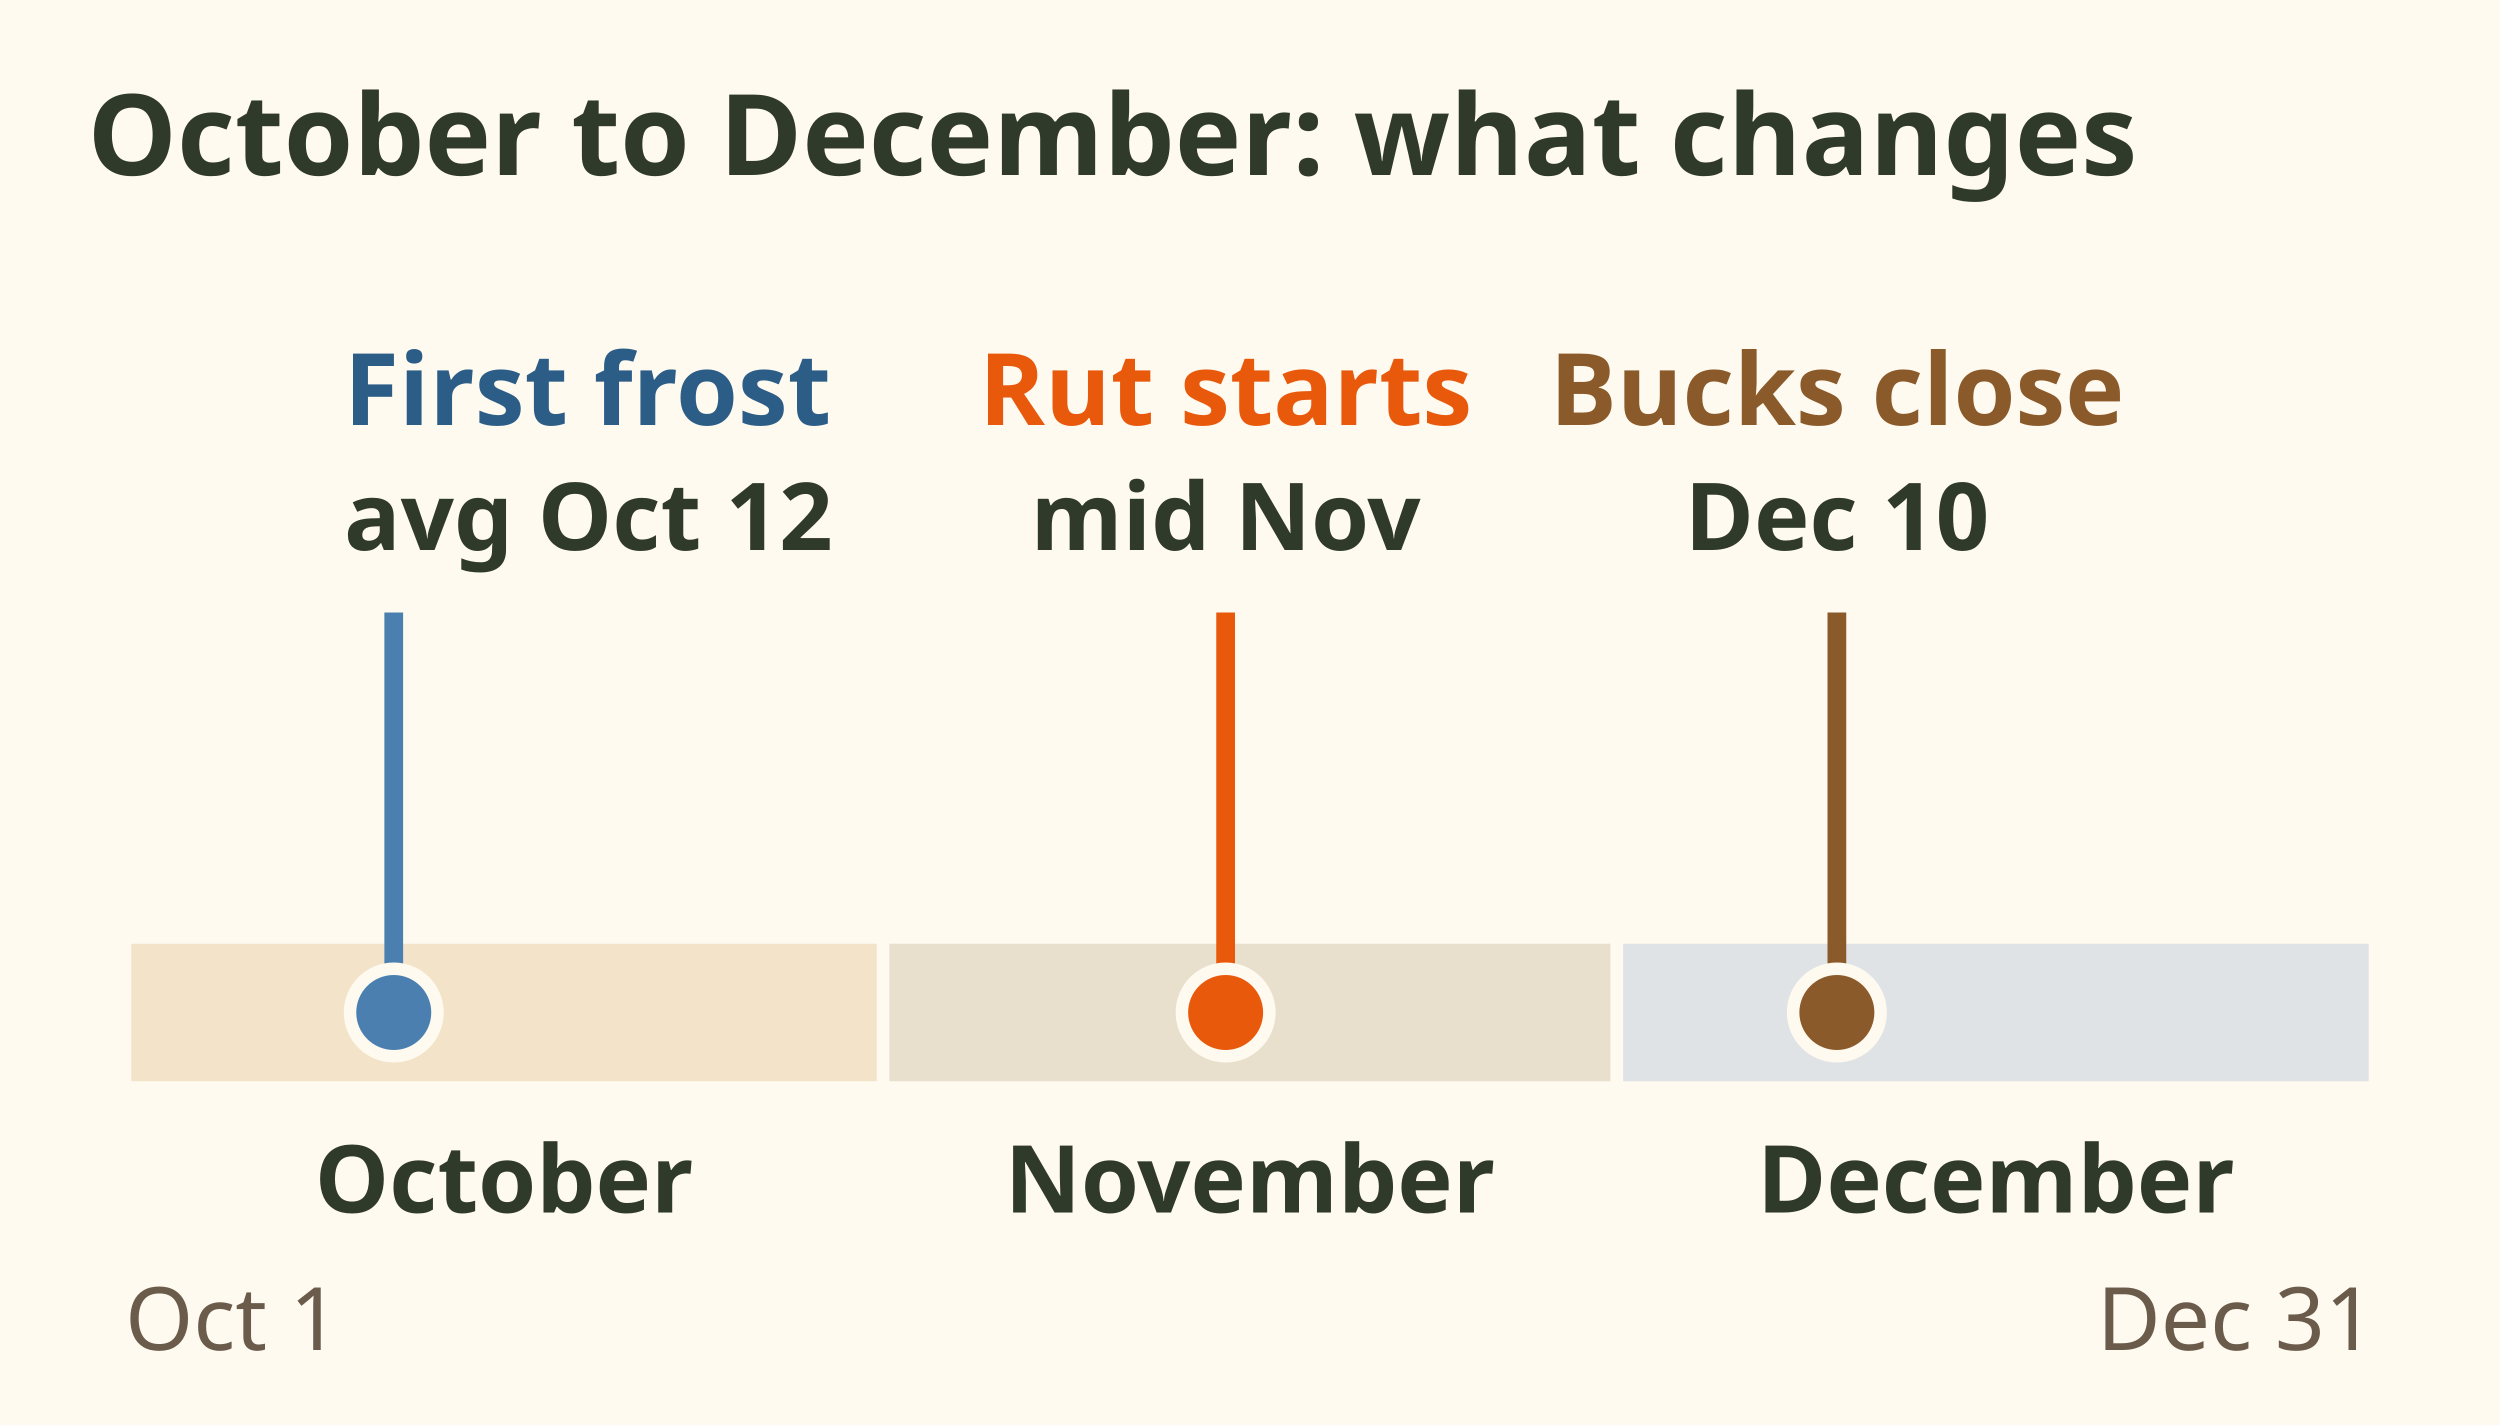
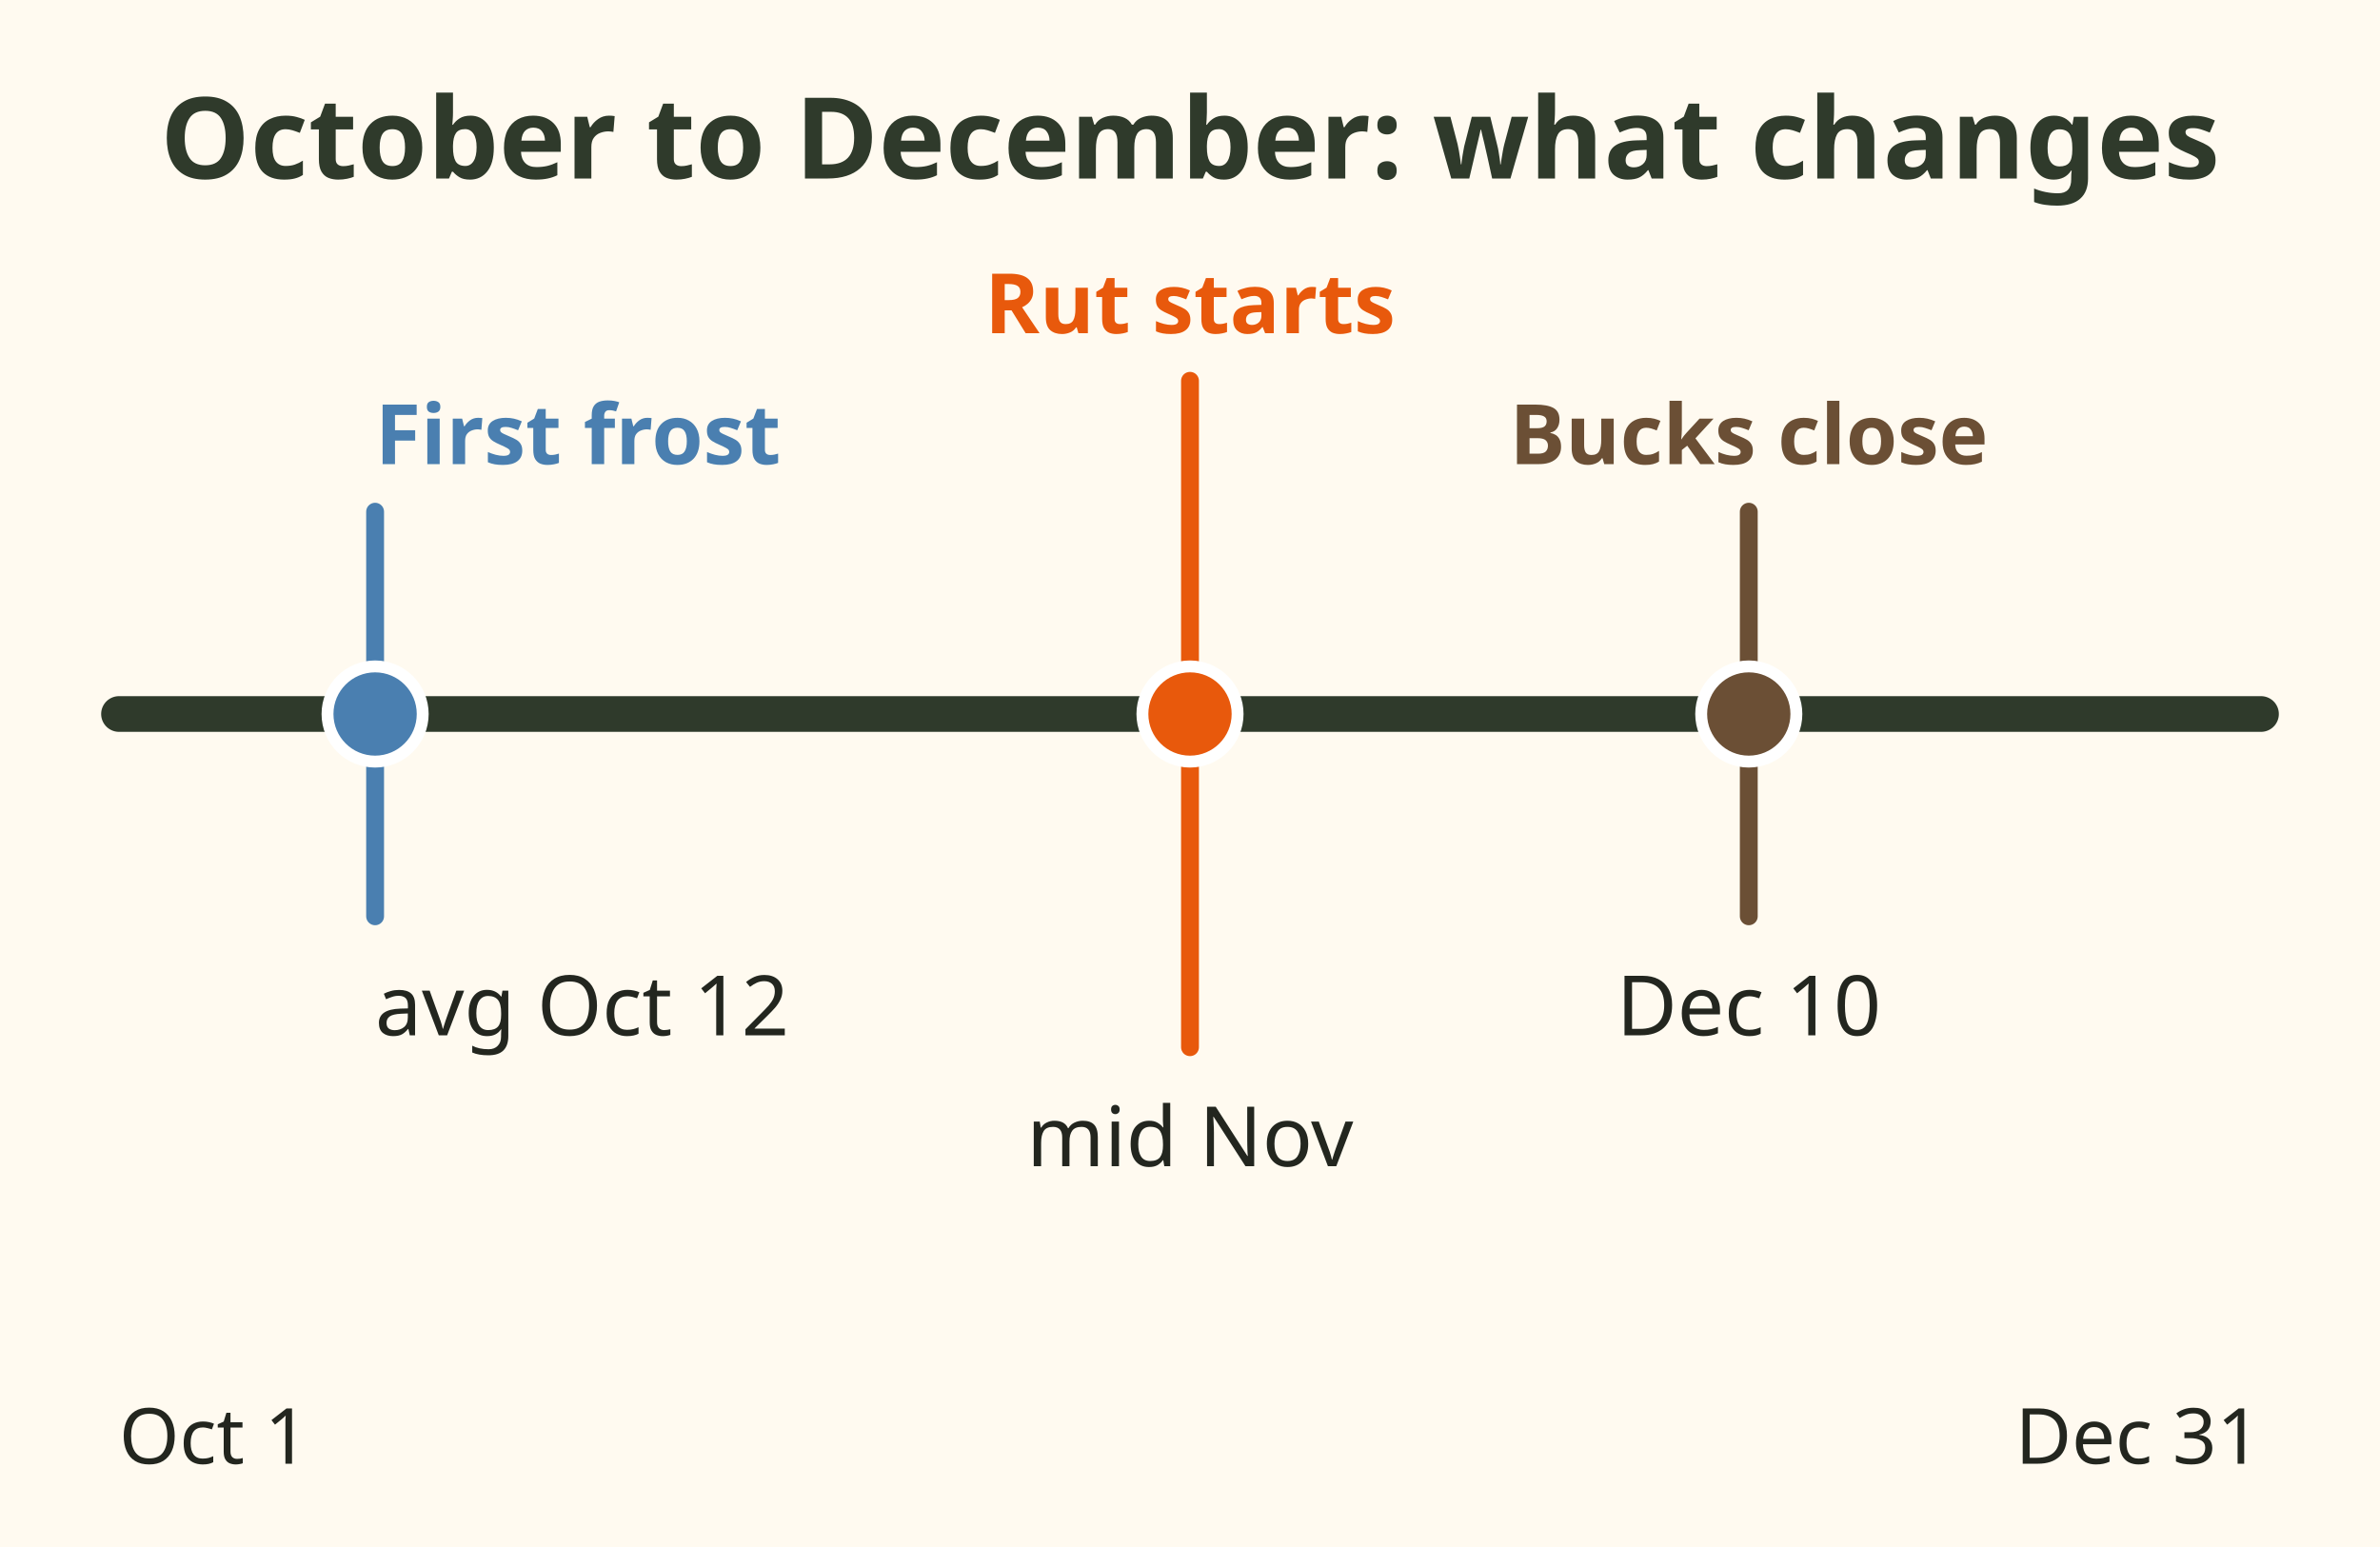
- <svg xmlns="http://www.w3.org/2000/svg" viewBox="0 0 400 228" font-family="sans-serif" role="img" aria-label="Timeline from 1 October to 31 December. First frost averages 12 October in Kamloops. The mule deer rut starts mid November and runs to mid December. Bucks close 10 December. Also in this window: any buck in October in Region 3, and snow and cold push deer to winter range, mostly October and November.">
-   <rect width="400" height="228" fill="#fffaf0" />
-   <text x="14" y="28" font-size="18" font-weight="bold" fill="#2f3a2b">October to December: what changes</text>
-   <rect x="20.0" y="150" width="121.3" height="24" fill="#f2e3c9" stroke="#fffaf0" stroke-width="2" />
-   <text x="80.652" y="194" font-size="15" font-weight="bold" fill="#2f3a2b" text-anchor="middle">October</text>
-   <rect x="141.3" y="150" width="117.4" height="24" fill="#e8e0cc" stroke="#fffaf0" stroke-width="2" />
-   <text x="200" y="194" font-size="15" font-weight="bold" fill="#2f3a2b" text-anchor="middle">November</text>
-   <rect x="258.7" y="150" width="121.3" height="24" fill="#dfe3e6" stroke="#fffaf0" stroke-width="2" />
-   <text x="319.348" y="194" font-size="15" font-weight="bold" fill="#2f3a2b" text-anchor="middle">December</text>
-   <text x="20" y="216" font-size="14" fill="#6b5b4b">Oct 1</text>
-   <text x="380" y="216" font-size="14" fill="#6b5b4b" text-anchor="end">Dec 31</text>
-   <path d="M63.0 98 V162" stroke="#4a7fb0" stroke-width="3" />
-   <circle cx="63.0" cy="162" r="7" fill="#4a7fb0" stroke="#fffaf0" stroke-width="2" />
-   <text x="55.044" y="68" font-size="16" font-weight="bold" fill="#2c5d86">First frost</text>
-   <text x="55.044" y="88" font-size="15" font-weight="bold" fill="#2f3a2b">avg Oct 12</text>
-   <path d="M196.1 98 V162" stroke="#e8590c" stroke-width="3" />
-   <circle cx="196.1" cy="162" r="7" fill="#e8590c" stroke="#fffaf0" stroke-width="2" />
-   <text x="196.087" y="68" font-size="16" font-weight="bold" fill="#e8590c" text-anchor="middle">Rut starts</text>
-   <text x="196.087" y="88" font-size="15" font-weight="bold" fill="#2f3a2b" text-anchor="middle">mid Nov</text>
-   <path d="M293.9 98 V162" stroke="#8b5a2b" stroke-width="3" />
-   <circle cx="293.9" cy="162" r="7" fill="#8b5a2b" stroke="#fffaf0" stroke-width="2" />
-   <text x="293.913" y="68" font-size="16" font-weight="bold" fill="#8b5a2b" text-anchor="middle">Bucks close</text>
-   <text x="293.913" y="88" font-size="15" font-weight="bold" fill="#2f3a2b" text-anchor="middle">Dec 10</text>
+ <svg xmlns="http://www.w3.org/2000/svg" viewBox="0 0 400 260" role="img" aria-label="Season timing from October to December: any buck October in Region 3, first frost around mid October in Kamloops, deer migrate to winter range with snow and cold mostly October and November, the mule deer rut mid November to mid December, bucks close 10 December.">
+   <rect x="0" y="0" width="400" height="260" fill="#fffaf0" />
+   <text x="200" y="30" font-family="sans-serif" font-size="19" font-weight="bold" fill="#2f3a2b" text-anchor="middle">October to December: what changes</text>
+   <line x1="20" y1="120" x2="380" y2="120" stroke="#2f3a2b" stroke-width="6" stroke-linecap="round" />
+   <line x1="63.043" y1="86" x2="63.043" y2="154" stroke="#4a7fb0" stroke-width="3" stroke-linecap="round" />
+   <circle cx="63.043" cy="120" r="8" fill="#4a7fb0" stroke="#ffffff" stroke-width="2" />
+   <text x="63.043" y="78" font-family="sans-serif" font-size="14" font-weight="bold" fill="#4a7fb0" text-anchor="start">First frost</text>
+   <text x="63.043" y="174" font-family="sans-serif" font-size="14" fill="#23261f" text-anchor="start">avg Oct 12</text>
+   <line x1="200.0" y1="64" x2="200.0" y2="176" stroke="#e8590c" stroke-width="3" stroke-linecap="round" />
+   <circle cx="200.0" cy="120" r="8" fill="#e8590c" stroke="#ffffff" stroke-width="2" />
+   <text x="200.0" y="56" font-family="sans-serif" font-size="14" font-weight="bold" fill="#e8590c" text-anchor="middle">Rut starts</text>
+   <text x="200.0" y="196" font-family="sans-serif" font-size="14" fill="#23261f" text-anchor="middle">mid Nov</text>
+   <line x1="293.913" y1="86" x2="293.913" y2="154" stroke="#6b4f35" stroke-width="3" stroke-linecap="round" />
+   <circle cx="293.913" cy="120" r="8" fill="#6b4f35" stroke="#ffffff" stroke-width="2" />
+   <text x="293.913" y="78" font-family="sans-serif" font-size="14" font-weight="bold" fill="#6b4f35" text-anchor="middle">Bucks close</text>
+   <text x="293.913" y="174" font-family="sans-serif" font-size="14" fill="#23261f" text-anchor="middle">Dec 10</text>
+   <text x="20" y="246" font-family="sans-serif" font-size="13" fill="#23261f" text-anchor="start">Oct 1</text>
+   <text x="380" y="246" font-family="sans-serif" font-size="13" fill="#23261f" text-anchor="end">Dec 31</text>
</svg>
